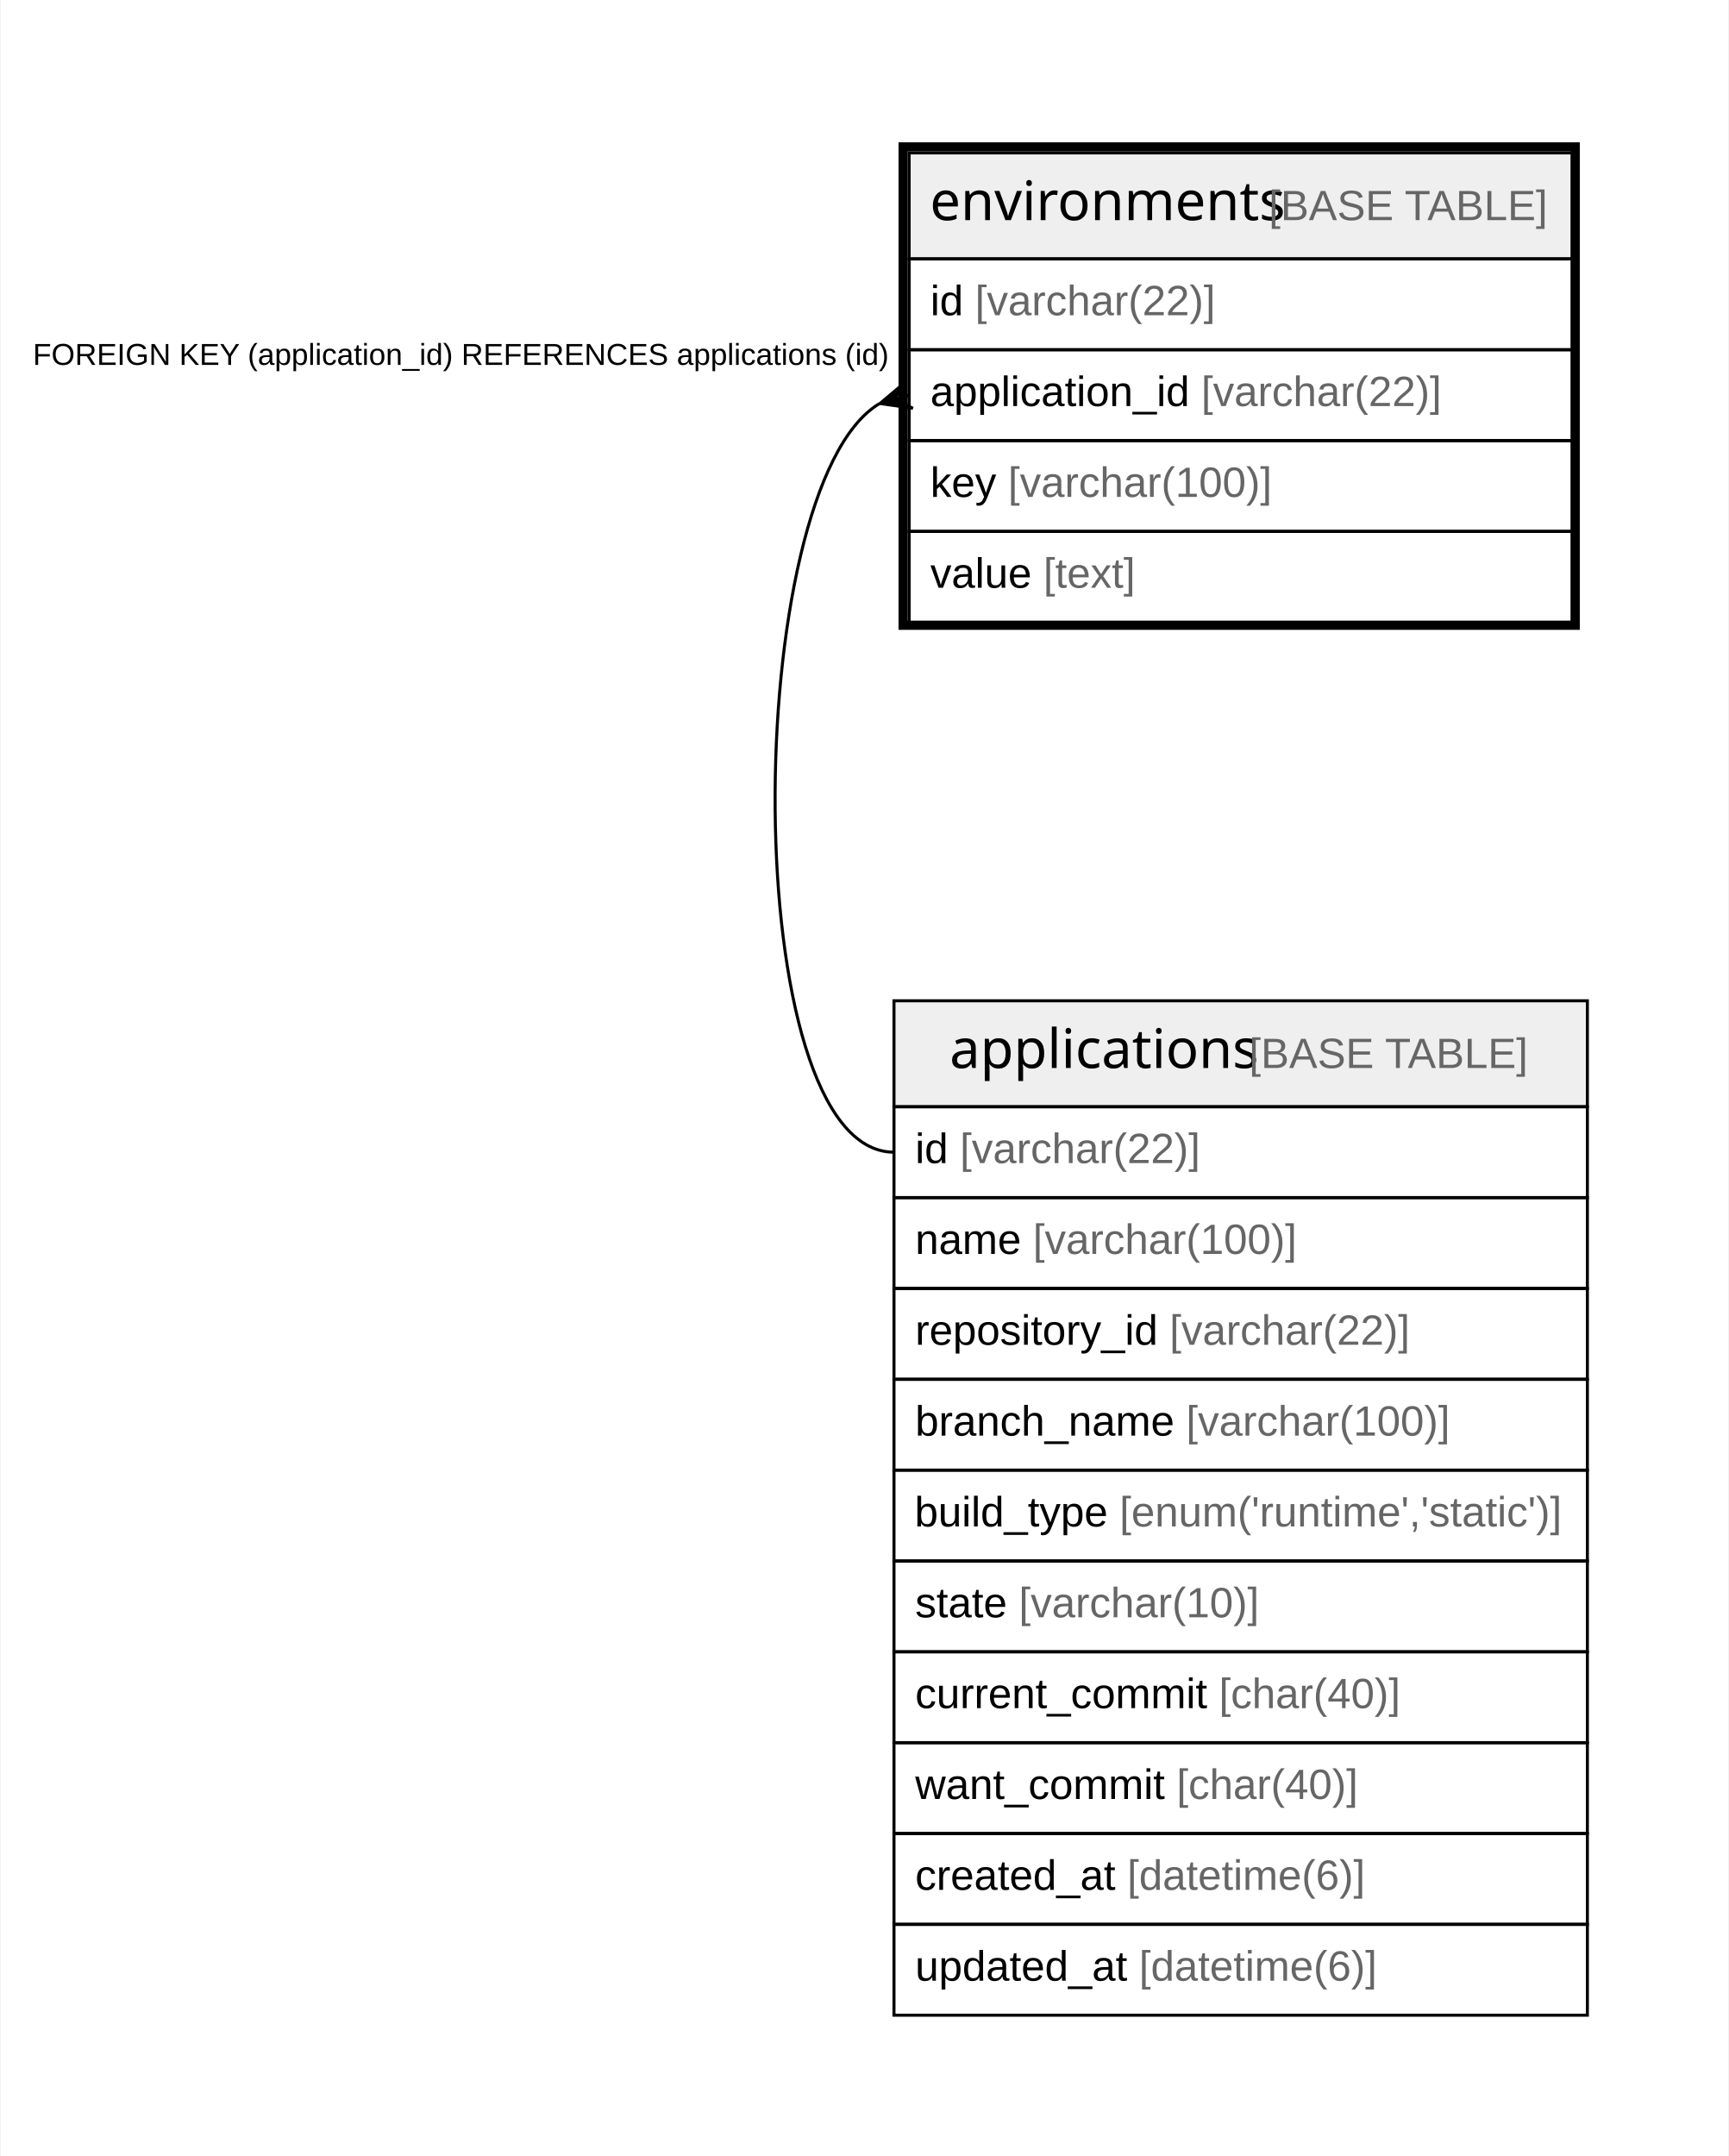
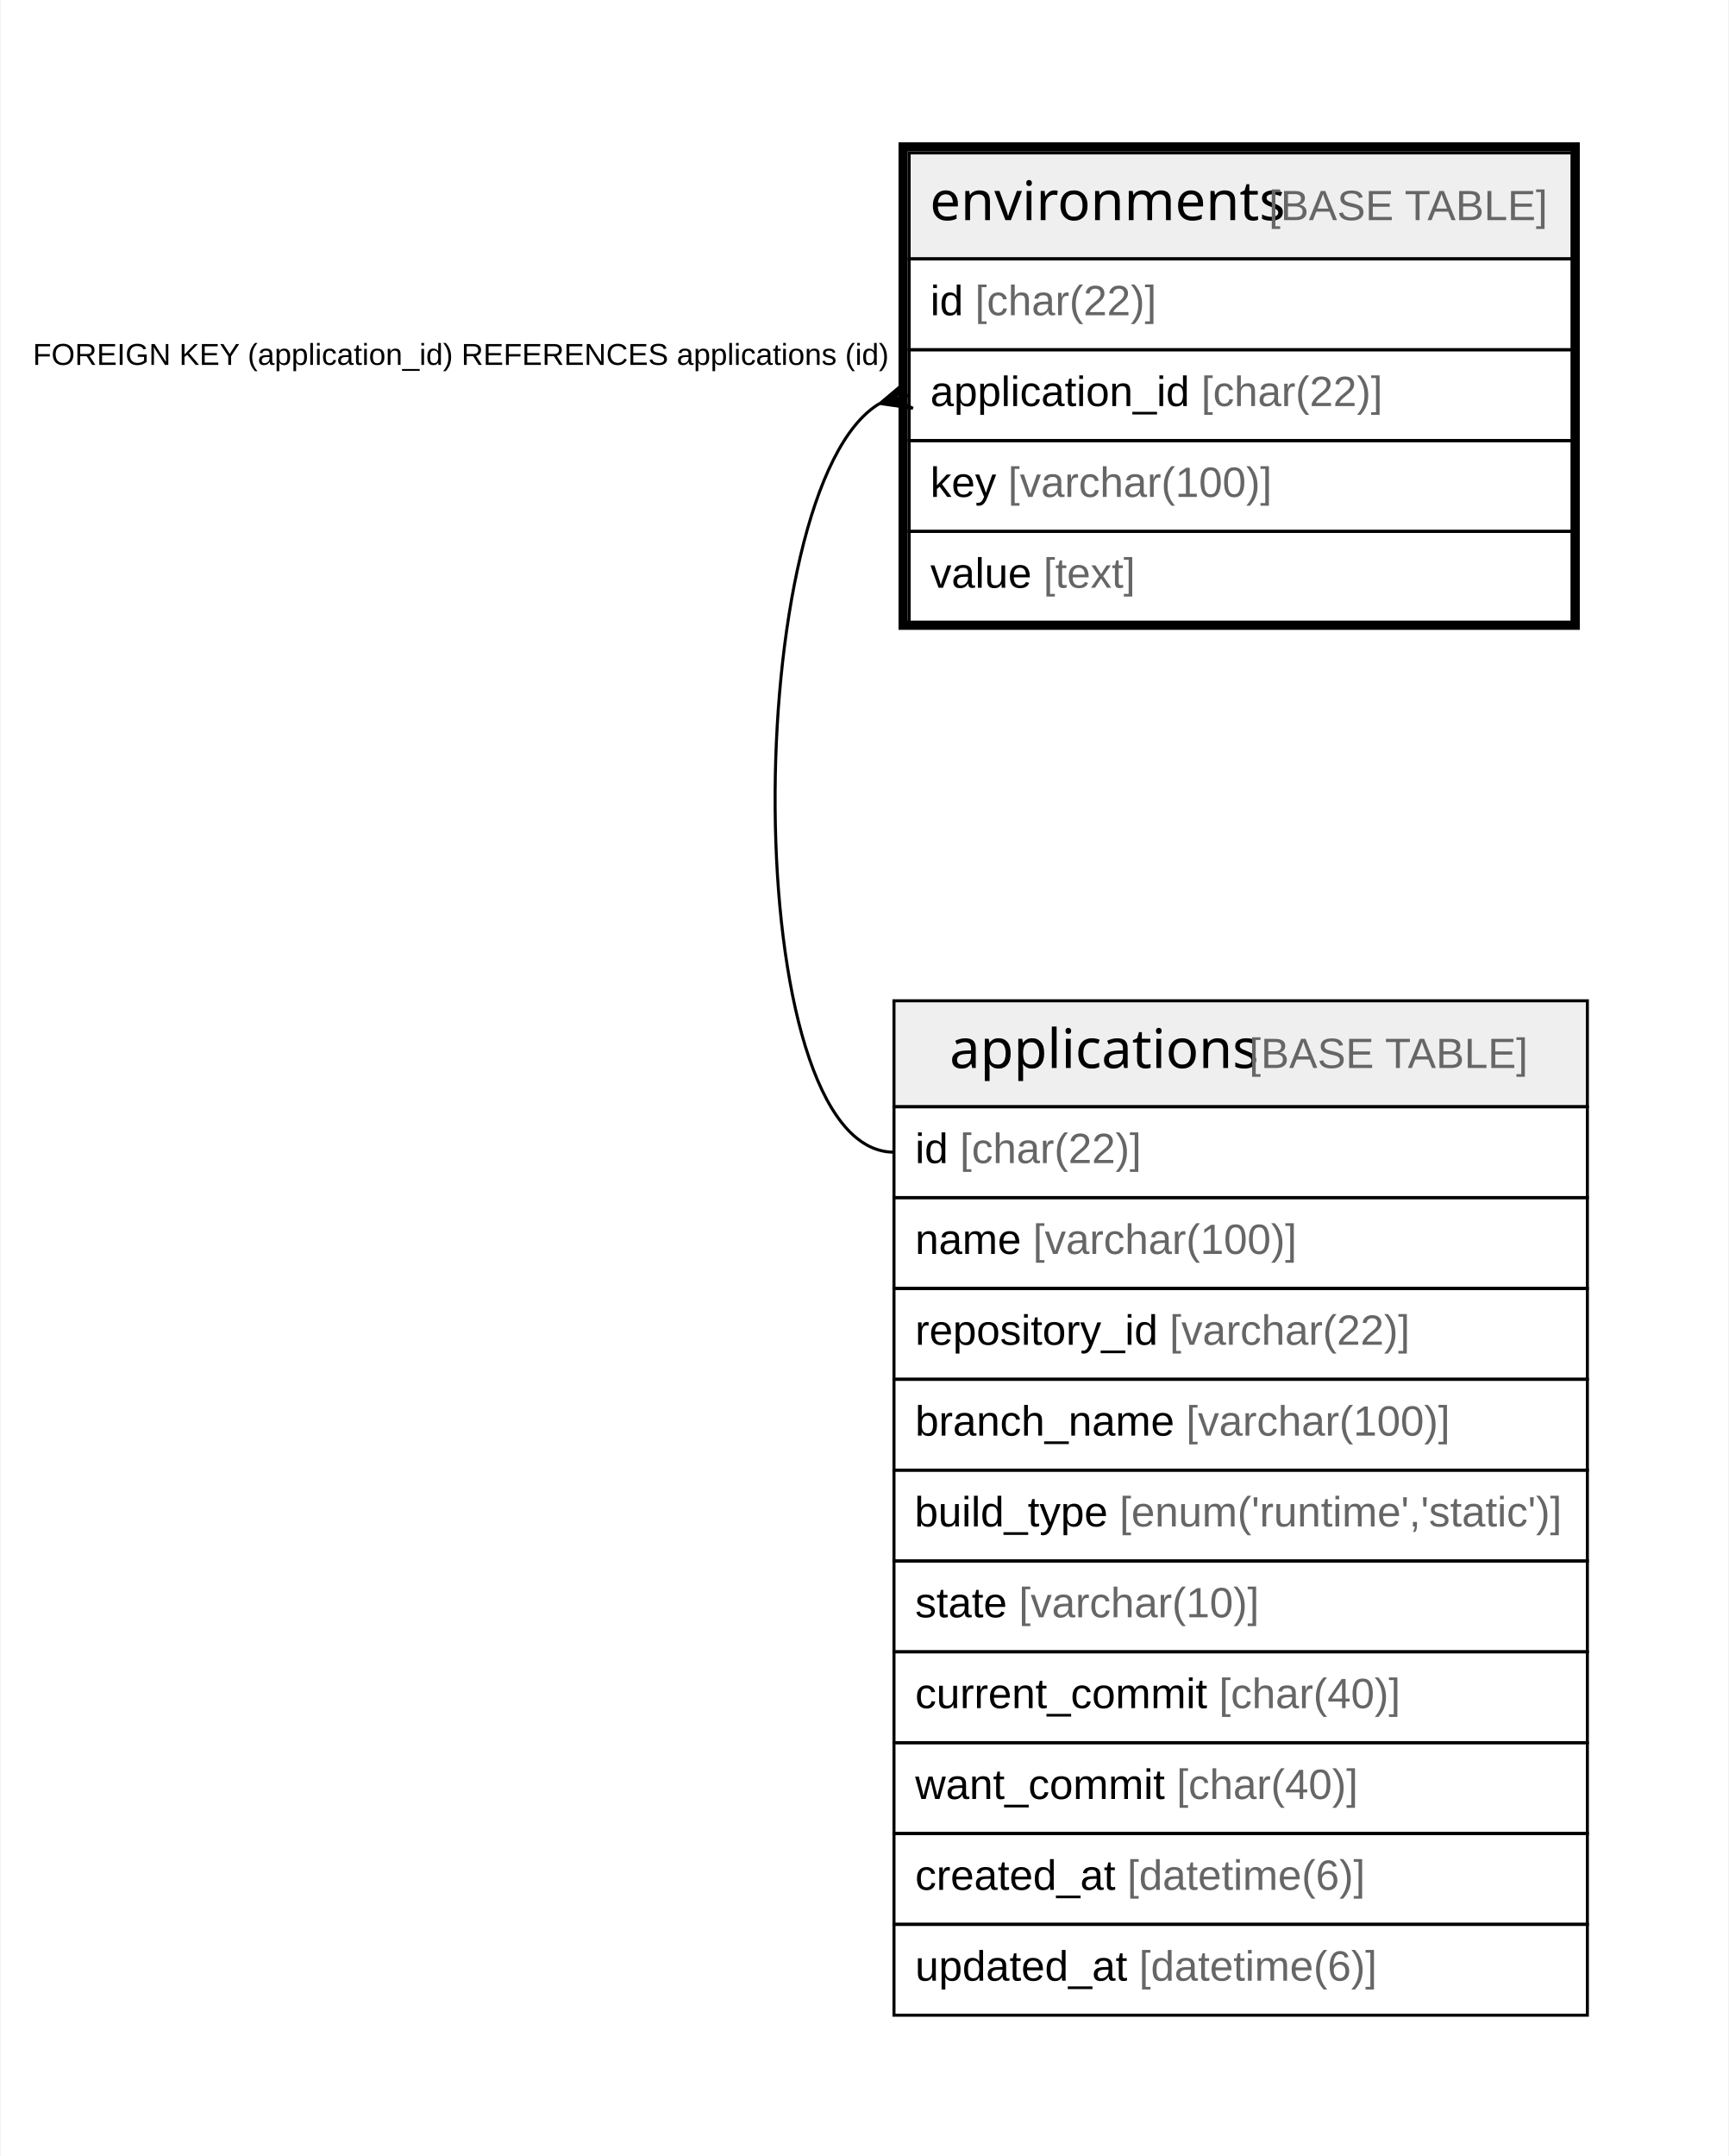
<svg xmlns="http://www.w3.org/2000/svg" width="571pt" height="712pt" viewBox="0.00 0.00 570.50 712.00">
  <g id="graph0" class="graph" transform="scale(1 1) rotate(0) translate(4 708)">
    <polygon fill="#ffffff" stroke="transparent" points="-4,4 -4,-708 566.5,-708 566.5,4 -4,4" />
    <g id="node1" class="node">
      <polygon fill="#efefef" stroke="transparent" points="296,-622.5 296,-657.5 515,-657.5 515,-622.5 296,-622.5" />
      <polygon fill="none" stroke="#000000" points="296,-622.5 296,-657.5 515,-657.5 515,-622.5 296,-622.5" />
      <text text-anchor="start" x="302.864" y="-635.3" font-family="Arial Bold" font-size="18.00" fill="#000000">environments</text>
      <text text-anchor="start" x="410.882" y="-635.3" font-family="Arial" font-size="14.00" fill="#000000"> </text>
      <text text-anchor="start" x="414.773" y="-635.3" font-family="Arial" font-size="14.00" fill="#666666">[BASE TABLE]</text>
      <polygon fill="none" stroke="#000000" points="296,-592.5 296,-622.5 515,-622.5 515,-592.5 296,-592.5" />
      <text text-anchor="start" x="303" y="-603.9" font-family="Arial" font-size="14.00" fill="#000000">id </text>
-       <text text-anchor="start" x="317.78" y="-603.9" font-family="Arial" font-size="14.00" fill="#666666">[varchar(22)]</text>
+       <text text-anchor="start" x="317.78" y="-603.9" font-family="Arial" font-size="14.00" fill="#666666">[char(22)]</text>
      <polygon fill="none" stroke="#000000" points="296,-562.5 296,-592.5 515,-592.5 515,-562.5 296,-562.5" />
      <text text-anchor="start" x="303" y="-573.9" font-family="Arial" font-size="14.00" fill="#000000">application_id </text>
-       <text text-anchor="start" x="392.468" y="-573.9" font-family="Arial" font-size="14.00" fill="#666666">[varchar(22)]</text>
+       <text text-anchor="start" x="392.468" y="-573.9" font-family="Arial" font-size="14.00" fill="#666666">[char(22)]</text>
      <polygon fill="none" stroke="#000000" points="296,-532.5 296,-562.5 515,-562.5 515,-532.5 296,-532.5" />
      <text text-anchor="start" x="303" y="-543.9" font-family="Arial" font-size="14.00" fill="#000000">key </text>
      <text text-anchor="start" x="328.673" y="-543.9" font-family="Arial" font-size="14.00" fill="#666666">[varchar(100)]</text>
      <polygon fill="none" stroke="#000000" points="296,-502.5 296,-532.5 515,-532.5 515,-502.5 296,-502.5" />
      <text text-anchor="start" x="303" y="-513.9" font-family="Arial" font-size="14.00" fill="#000000">value </text>
      <text text-anchor="start" x="340.345" y="-513.9" font-family="Arial" font-size="14.00" fill="#666666">[text]</text>
      <polygon fill="none" stroke="#000000" stroke-width="3" points="294,-501.5 294,-659.5 516,-659.5 516,-501.5 294,-501.5" />
    </g>
    <g id="node2" class="node">
      <polygon fill="#efefef" stroke="transparent" points="291,-342.5 291,-377.5 520,-377.5 520,-342.5 291,-342.5" />
      <polygon fill="none" stroke="#000000" points="291,-342.5 291,-377.5 520,-377.5 520,-342.5 291,-342.5" />
      <text text-anchor="start" x="309.362" y="-355.3" font-family="Arial Bold" font-size="18.00" fill="#000000">applications</text>
      <text text-anchor="start" x="404.384" y="-355.3" font-family="Arial" font-size="14.00" fill="#000000"> </text>
      <text text-anchor="start" x="408.275" y="-355.3" font-family="Arial" font-size="14.00" fill="#666666">[BASE TABLE]</text>
      <polygon fill="none" stroke="#000000" points="291,-312.5 291,-342.5 520,-342.5 520,-312.5 291,-312.5" />
      <text text-anchor="start" x="298" y="-323.9" font-family="Arial" font-size="14.00" fill="#000000">id </text>
-       <text text-anchor="start" x="312.78" y="-323.9" font-family="Arial" font-size="14.00" fill="#666666">[varchar(22)]</text>
+       <text text-anchor="start" x="312.78" y="-323.9" font-family="Arial" font-size="14.00" fill="#666666">[char(22)]</text>
      <polygon fill="none" stroke="#000000" points="291,-282.5 291,-312.5 520,-312.5 520,-282.5 291,-282.5" />
      <text text-anchor="start" x="298" y="-293.9" font-family="Arial" font-size="14.00" fill="#000000">name </text>
      <text text-anchor="start" x="336.899" y="-293.9" font-family="Arial" font-size="14.00" fill="#666666">[varchar(100)]</text>
      <polygon fill="none" stroke="#000000" points="291,-252.5 291,-282.5 520,-282.5 520,-252.5 291,-252.5" />
      <text text-anchor="start" x="298" y="-263.9" font-family="Arial" font-size="14.00" fill="#000000">repository_id </text>
      <text text-anchor="start" x="382.011" y="-263.9" font-family="Arial" font-size="14.00" fill="#666666">[varchar(22)]</text>
      <polygon fill="none" stroke="#000000" points="291,-222.5 291,-252.5 520,-252.5 520,-222.5 291,-222.5" />
      <text text-anchor="start" x="298" y="-233.9" font-family="Arial" font-size="14.00" fill="#000000">branch_name </text>
      <text text-anchor="start" x="387.473" y="-233.9" font-family="Arial" font-size="14.00" fill="#666666">[varchar(100)]</text>
      <polygon fill="none" stroke="#000000" points="291,-192.5 291,-222.5 520,-222.5 520,-192.5 291,-192.5" />
      <text text-anchor="start" x="297.801" y="-203.9" font-family="Arial" font-size="14.00" fill="#000000">build_type </text>
      <text text-anchor="start" x="365.491" y="-203.9" font-family="Arial" font-size="14.00" fill="#666666">[enum('runtime','static')]</text>
      <polygon fill="none" stroke="#000000" points="291,-162.5 291,-192.5 520,-192.5 520,-162.5 291,-162.5" />
      <text text-anchor="start" x="298" y="-173.9" font-family="Arial" font-size="14.00" fill="#000000">state </text>
      <text text-anchor="start" x="332.237" y="-173.9" font-family="Arial" font-size="14.00" fill="#666666">[varchar(10)]</text>
      <polygon fill="none" stroke="#000000" points="291,-132.5 291,-162.5 520,-162.5 520,-132.5 291,-132.5" />
      <text text-anchor="start" x="298" y="-143.9" font-family="Arial" font-size="14.00" fill="#000000">current_commit </text>
      <text text-anchor="start" x="398.334" y="-143.9" font-family="Arial" font-size="14.00" fill="#666666">[char(40)]</text>
      <polygon fill="none" stroke="#000000" points="291,-102.5 291,-132.5 520,-132.5 520,-102.5 291,-102.5" />
      <text text-anchor="start" x="298" y="-113.9" font-family="Arial" font-size="14.00" fill="#000000">want_commit </text>
      <text text-anchor="start" x="384.337" y="-113.9" font-family="Arial" font-size="14.00" fill="#666666">[char(40)]</text>
      <polygon fill="none" stroke="#000000" points="291,-72.5 291,-102.5 520,-102.5 520,-72.5 291,-72.5" />
      <text text-anchor="start" x="298" y="-83.9" font-family="Arial" font-size="14.00" fill="#000000">created_at </text>
      <text text-anchor="start" x="368.028" y="-83.9" font-family="Arial" font-size="14.00" fill="#666666">[datetime(6)]</text>
      <polygon fill="none" stroke="#000000" points="291,-42.5 291,-72.5 520,-72.5 520,-42.5 291,-42.5" />
      <text text-anchor="start" x="298" y="-53.9" font-family="Arial" font-size="14.00" fill="#000000">updated_at </text>
      <text text-anchor="start" x="371.933" y="-53.9" font-family="Arial" font-size="14.00" fill="#666666">[datetime(6)]</text>
    </g>
    <g id="edge1" class="edge">
      <path fill="none" stroke="#000000" d="M286.176,-574.692C240.045,-547.227 238.906,-327.5 291,-327.5" />
      <polygon fill="#000000" stroke="#000000" points="286.385,-574.752 294.763,-581.827 291.192,-576.126 296,-577.5 296,-577.5 296,-577.5 291.192,-576.126 297.237,-573.173 286.385,-574.752 286.385,-574.752" />
      <text text-anchor="start" x="6.602" y="-587.5" font-family="Arial" font-size="10.00" fill="#000000">FOREIGN KEY (application_id) REFERENCES applications (id)</text>
    </g>
  </g>
</svg>
